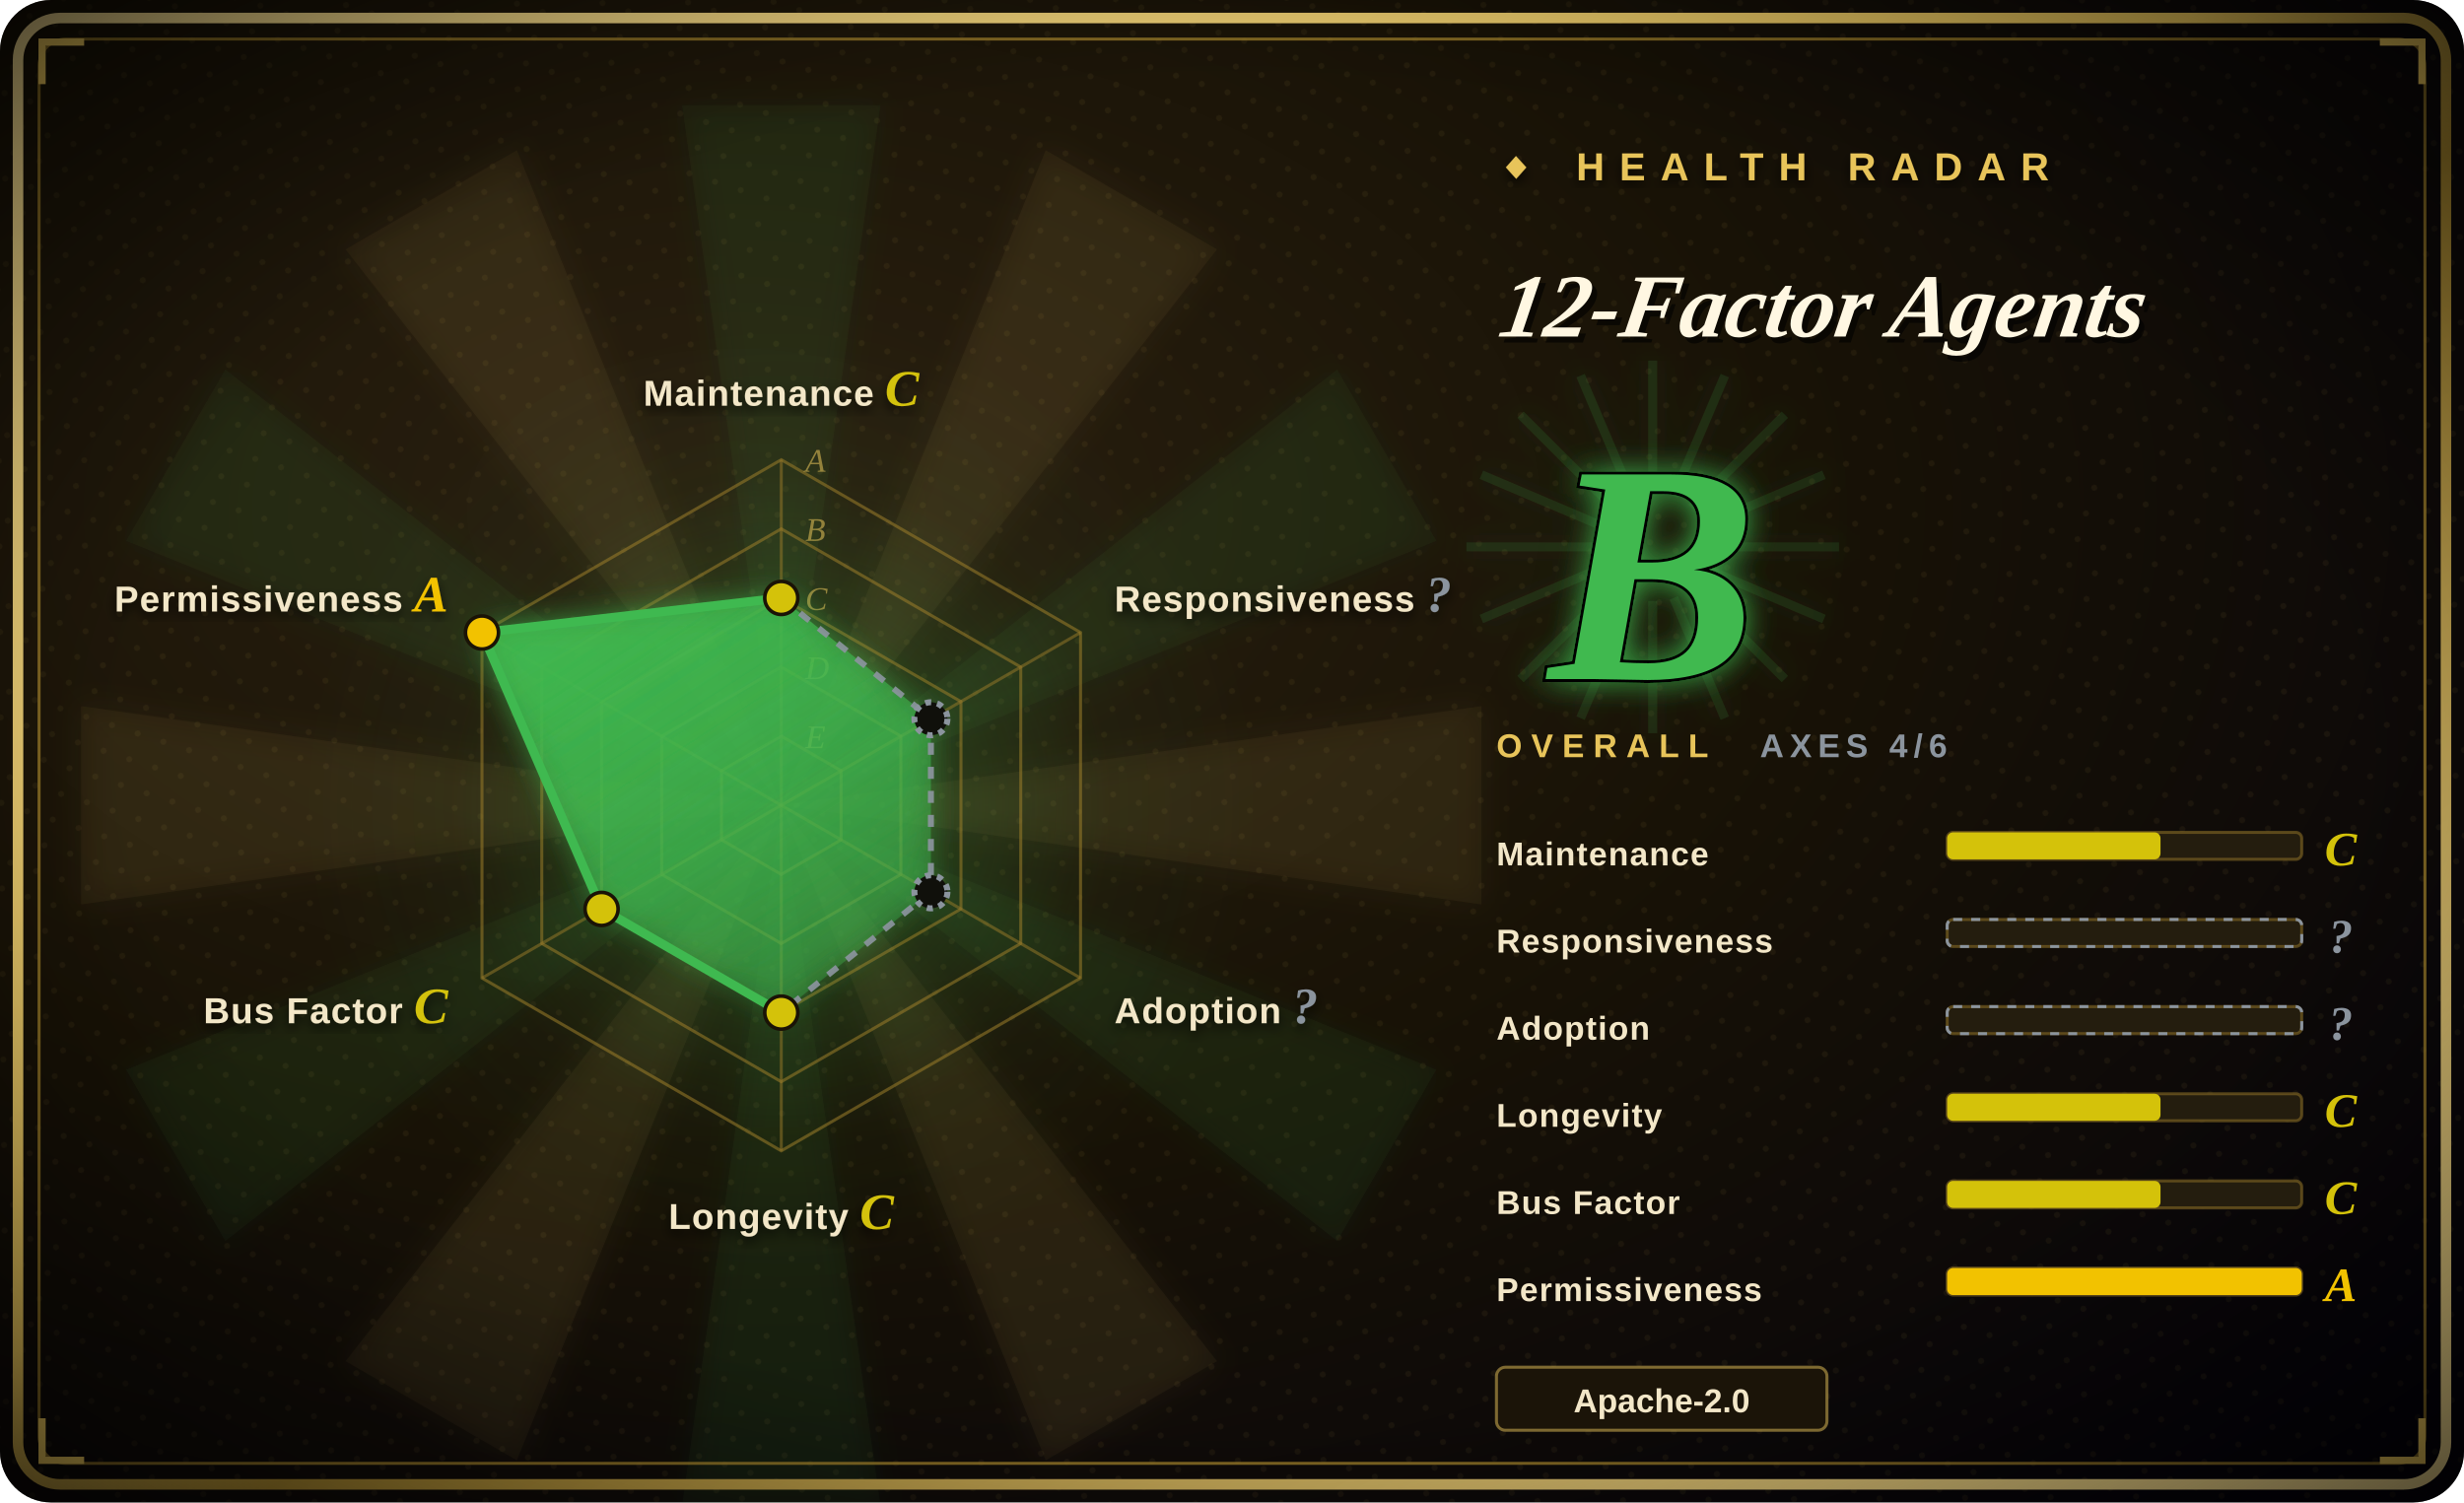
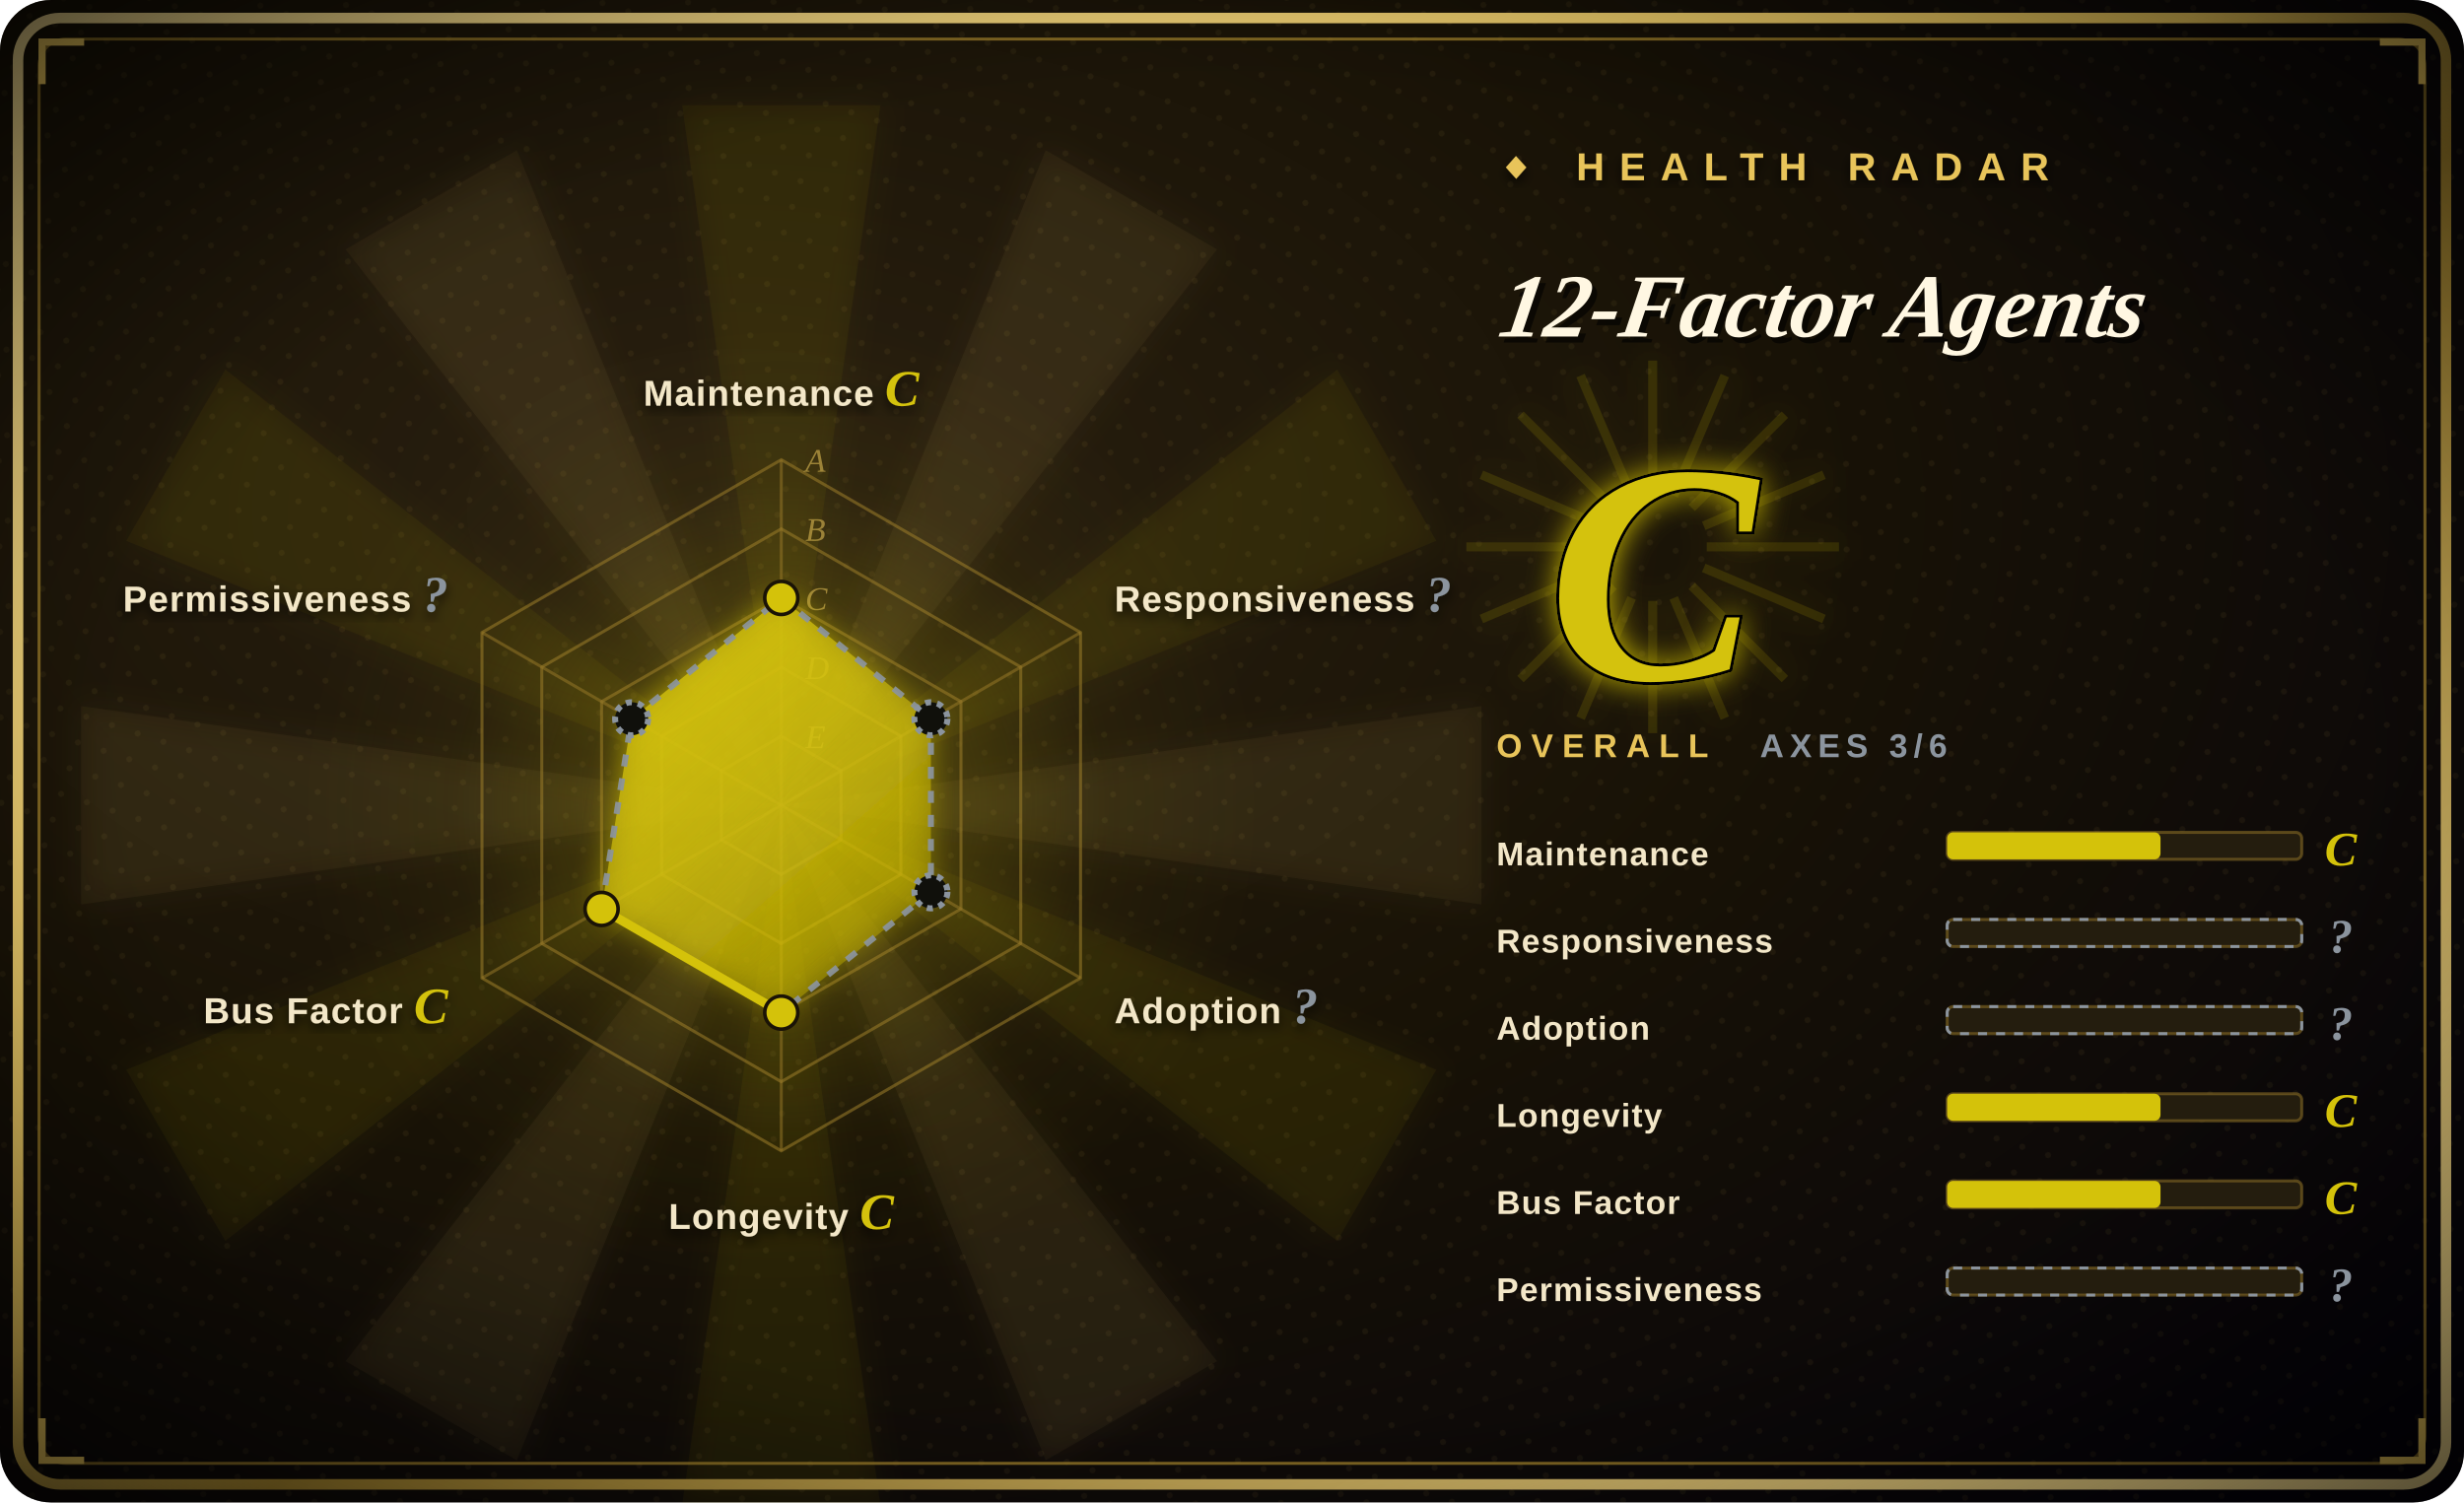
<svg xmlns="http://www.w3.org/2000/svg" width="820" height="500" viewBox="0 0 820 500">
  <defs>
    <radialGradient id="bg" cx="30%" cy="34%" r="90%">
      <stop offset="0%" stop-color="#2a2010" />
      <stop offset="48%" stop-color="#181206" />
      <stop offset="100%" stop-color="#05030a" />
    </radialGradient>
    <radialGradient id="vig" cx="50%" cy="50%" r="72%">
      <stop offset="62%" stop-color="#000000" stop-opacity="0" />
      <stop offset="100%" stop-color="#000000" stop-opacity="0.72" />
    </radialGradient>
    <linearGradient id="frame" x1="0" y1="0" x2="1" y2="1">
      <stop offset="0%" stop-color="#f6dd92" />
      <stop offset="45%" stop-color="#E8C45A" />
      <stop offset="55%" stop-color="#9c7d2a" />
      <stop offset="100%" stop-color="#f6dd92" />
    </linearGradient>
    <linearGradient id="poly" x1="0" y1="0" x2="0.7" y2="1">
-       <stop offset="0%" stop-color="#3FB950" stop-opacity="0.92" />
-       <stop offset="100%" stop-color="#3FB950" stop-opacity="0.34" />
+       <stop offset="0%" stop-color="#D4C20A" stop-opacity="0.92" />
+       <stop offset="100%" stop-color="#D4C20A" stop-opacity="0.34" />
    </linearGradient>
    <radialGradient id="halo" cx="50%" cy="50%" r="50%">
-       <stop offset="0%" stop-color="#3FB950" stop-opacity="0.34" />
-       <stop offset="68%" stop-color="#3FB950" stop-opacity="0.04" />
-       <stop offset="100%" stop-color="#3FB950" stop-opacity="0" />
+       <stop offset="0%" stop-color="#D4C20A" stop-opacity="0.34" />
+       <stop offset="68%" stop-color="#D4C20A" stop-opacity="0.04" />
+       <stop offset="100%" stop-color="#D4C20A" stop-opacity="0" />
    </radialGradient>
    <filter id="glow" x="-60%" y="-60%" width="220%" height="220%">
      <feGaussianBlur stdDeviation="5" result="b" />
      <feMerge>
        <feMergeNode in="b" />
        <feMergeNode in="SourceGraphic" />
      </feMerge>
    </filter>
    <filter id="soft" x="-30%" y="-30%" width="160%" height="160%">
      <feDropShadow dx="0" dy="2" stdDeviation="2" flood-color="#000" flood-opacity="0.7" />
    </filter>
    <pattern id="halftone" width="9" height="9" patternUnits="userSpaceOnUse" patternTransform="rotate(18)">
      <circle cx="2" cy="2" r="1" fill="#E8C45A" fill-opacity="0.06" />
    </pattern>
  </defs>
  <rect width="820" height="500" rx="17" fill="url(#bg)" />
  <rect width="820" height="500" rx="17" fill="url(#halftone)" />
  <g opacity="0.5" filter="url(#glow)">
    <path d="M260,268 L493,235 L493,301 Z" fill="#E8C45A" fill-opacity="0.10" />
-     <path d="M260,268 L478,356 L445,413 Z" fill="#3FB950" fill-opacity="0.10" />
+     <path d="M260,268 L478,356 L445,413 Z" fill="#D4C20A" fill-opacity="0.10" />
    <path d="M260,268 L405,453 L348,486 Z" fill="#E8C45A" fill-opacity="0.10" />
-     <path d="M260,268 L293,501 L227,501 Z" fill="#3FB950" fill-opacity="0.10" />
+     <path d="M260,268 L293,501 L227,501 Z" fill="#D4C20A" fill-opacity="0.10" />
    <path d="M260,268 L172,486 L115,453 Z" fill="#E8C45A" fill-opacity="0.10" />
-     <path d="M260,268 L75,413 L42,356 Z" fill="#3FB950" fill-opacity="0.10" />
+     <path d="M260,268 L75,413 L42,356 Z" fill="#D4C20A" fill-opacity="0.10" />
    <path d="M260,268 L27,301 L27,235 Z" fill="#E8C45A" fill-opacity="0.10" />
-     <path d="M260,268 L42,180 L75,123 Z" fill="#3FB950" fill-opacity="0.10" />
+     <path d="M260,268 L42,180 L75,123 Z" fill="#D4C20A" fill-opacity="0.10" />
    <path d="M260,268 L115,83 L172,50 Z" fill="#E8C45A" fill-opacity="0.10" />
-     <path d="M260,268 L227,35 L293,35 Z" fill="#3FB950" fill-opacity="0.10" />
+     <path d="M260,268 L227,35 L293,35 Z" fill="#D4C20A" fill-opacity="0.10" />
    <path d="M260,268 L348,50 L405,83 Z" fill="#E8C45A" fill-opacity="0.10" />
-     <path d="M260,268 L445,123 L478,180 Z" fill="#3FB950" fill-opacity="0.10" />
+     <path d="M260,268 L445,123 L478,180 Z" fill="#D4C20A" fill-opacity="0.10" />
  </g>
  <circle cx="260" cy="268" r="161" fill="url(#halo)" />
  <rect x="6" y="6" width="808" height="488" rx="14" fill="none" stroke="url(#frame)" stroke-width="3.5" />
  <rect x="13" y="13" width="794" height="474" rx="9" fill="none" stroke="#9c7d2a" stroke-width="1" stroke-opacity="0.8" />
  <path d="M14,28 L14,14 L28,14" fill="none" stroke="#E8C45A" stroke-width="2.4" />
  <path d="M806,28 L806,14 L792,14" fill="none" stroke="#E8C45A" stroke-width="2.4" />
  <path d="M14,472 L14,486 L28,486" fill="none" stroke="#E8C45A" stroke-width="2.4" />
  <path d="M806,472 L806,486 L792,486" fill="none" stroke="#E8C45A" stroke-width="2.4" />
  <rect width="820" height="500" rx="17" fill="url(#vig)" />
  <polygon points="260.0,153.0 359.6,210.5 359.6,325.5 260.0,383.0 160.4,325.5 160.4,210.5" fill="none" stroke="#9c7d2a" stroke-opacity="0.55" stroke-width="1" />
  <polygon points="260.0,176.0 339.7,222.0 339.7,314.0 260.0,360.0 180.3,314.0 180.3,222.0" fill="none" stroke="#9c7d2a" stroke-opacity="0.55" stroke-width="1" />
  <polygon points="260.0,199.0 319.8,233.5 319.8,302.5 260.0,337.0 200.2,302.5 200.2,233.5" fill="none" stroke="#9c7d2a" stroke-opacity="0.55" stroke-width="1" />
  <polygon points="260.0,222.0 299.8,245.0 299.8,291.0 260.0,314.0 220.2,291.0 220.2,245.0" fill="none" stroke="#9c7d2a" stroke-opacity="0.55" stroke-width="1" />
  <polygon points="260.0,245.0 279.9,256.5 279.9,279.5 260.0,291.0 240.1,279.5 240.1,256.5" fill="none" stroke="#9c7d2a" stroke-opacity="0.55" stroke-width="1" />
  <line x1="260" y1="268" x2="260.0" y2="153.0" stroke="#9c7d2a" stroke-opacity="0.5" stroke-width="1" />
  <line x1="260" y1="268" x2="359.6" y2="210.5" stroke="#9c7d2a" stroke-opacity="0.5" stroke-width="1" />
  <line x1="260" y1="268" x2="359.6" y2="325.5" stroke="#9c7d2a" stroke-opacity="0.5" stroke-width="1" />
  <line x1="260" y1="268" x2="260.0" y2="383.0" stroke="#9c7d2a" stroke-opacity="0.5" stroke-width="1" />
  <line x1="260" y1="268" x2="160.4" y2="325.5" stroke="#9c7d2a" stroke-opacity="0.5" stroke-width="1" />
  <line x1="260" y1="268" x2="160.4" y2="210.5" stroke="#9c7d2a" stroke-opacity="0.5" stroke-width="1" />
  <text x="268" y="157.0" font-size="11" font-style="italic" fill="#E8C45A" fill-opacity="0.55" font-family="'Georgia','Times New Roman',serif">A</text>
  <text x="268" y="180.0" font-size="11" font-style="italic" fill="#E8C45A" fill-opacity="0.55" font-family="'Georgia','Times New Roman',serif">B</text>
  <text x="268" y="203.0" font-size="11" font-style="italic" fill="#E8C45A" fill-opacity="0.55" font-family="'Georgia','Times New Roman',serif">C</text>
  <text x="268" y="226.0" font-size="11" font-style="italic" fill="#E8C45A" fill-opacity="0.55" font-family="'Georgia','Times New Roman',serif">D</text>
  <text x="268" y="249.0" font-size="11" font-style="italic" fill="#E8C45A" fill-opacity="0.55" font-family="'Georgia','Times New Roman',serif">E</text>
-   <polygon points="260.0,199.0 309.8,239.2 309.8,296.8 260.0,337.0 200.2,302.5 160.4,210.5" fill="url(#poly)" filter="url(#glow)" />
+   <polygon points="260.0,199.0 309.8,239.2 309.8,296.8 260.0,337.0 200.2,302.5 210.2,239.2" fill="url(#poly)" filter="url(#glow)" />
  <line x1="260.0" y1="199.0" x2="309.8" y2="239.2" stroke="#8B949E" stroke-width="2" stroke-dasharray="4 4" stroke-opacity="0.92" />
  <line x1="309.8" y1="239.2" x2="309.8" y2="296.8" stroke="#8B949E" stroke-width="2" stroke-dasharray="4 4" stroke-opacity="0.92" />
  <line x1="309.8" y1="296.8" x2="260.0" y2="337.0" stroke="#8B949E" stroke-width="2" stroke-dasharray="4 4" stroke-opacity="0.92" />
-   <line x1="260.0" y1="337.0" x2="200.2" y2="302.5" stroke="#3FB950" stroke-width="3" />
-   <line x1="200.2" y1="302.5" x2="160.4" y2="210.5" stroke="#3FB950" stroke-width="3" />
-   <line x1="160.4" y1="210.5" x2="260.0" y2="199.0" stroke="#3FB950" stroke-width="3" />
+   <line x1="260.0" y1="337.0" x2="200.2" y2="302.5" stroke="#D4C20A" stroke-width="3" />
+   <line x1="200.2" y1="302.5" x2="210.2" y2="239.2" stroke="#8B949E" stroke-width="2" stroke-dasharray="4 4" stroke-opacity="0.92" />
+   <line x1="210.2" y1="239.2" x2="260.0" y2="199.0" stroke="#8B949E" stroke-width="2" stroke-dasharray="4 4" stroke-opacity="0.92" />
  <circle cx="260.0" cy="199.0" r="5.5" fill="#D4C20A" stroke="#1a1306" stroke-width="1.2" />
  <circle cx="309.8" cy="239.2" r="5.5" fill="#10100b" stroke="#8B949E" stroke-width="2" stroke-dasharray="2 2" />
  <circle cx="309.8" cy="296.8" r="5.5" fill="#10100b" stroke="#8B949E" stroke-width="2" stroke-dasharray="2 2" />
  <circle cx="260.0" cy="337.0" r="5.5" fill="#D4C20A" stroke="#1a1306" stroke-width="1.2" />
  <circle cx="200.2" cy="302.5" r="5.5" fill="#D4C20A" stroke="#1a1306" stroke-width="1.2" />
-   <circle cx="160.4" cy="210.5" r="5.5" fill="#F2C200" stroke="#1a1306" stroke-width="1.2" />
+   <circle cx="210.2" cy="239.2" r="5.5" fill="#10100b" stroke="#8B949E" stroke-width="2" stroke-dasharray="2 2" />
  <text x="260.0" y="135.0" font-size="12" font-weight="900" fill="#f3e7c8" text-anchor="middle" font-family="'Arial Black','Helvetica Neue',Arial,sans-serif" letter-spacing="0.4" filter="url(#soft)">Maintenance <tspan fill="#D4C20A" font-family="'Georgia','Times New Roman',serif" font-style="italic" font-size="17">C</tspan>
  </text>
  <text x="370.9" y="203.5" font-size="12" font-weight="900" fill="#f3e7c8" text-anchor="start" font-family="'Arial Black','Helvetica Neue',Arial,sans-serif" letter-spacing="0.4" filter="url(#soft)">Responsiveness <tspan fill="#8B949E" font-family="'Georgia','Times New Roman',serif" font-style="italic" font-size="17">?</tspan>
  </text>
  <text x="370.9" y="340.5" font-size="12" font-weight="900" fill="#f3e7c8" text-anchor="start" font-family="'Arial Black','Helvetica Neue',Arial,sans-serif" letter-spacing="0.4" filter="url(#soft)">Adoption <tspan fill="#8B949E" font-family="'Georgia','Times New Roman',serif" font-style="italic" font-size="17">?</tspan>
  </text>
  <text x="260.0" y="409.0" font-size="12" font-weight="900" fill="#f3e7c8" text-anchor="middle" font-family="'Arial Black','Helvetica Neue',Arial,sans-serif" letter-spacing="0.4" filter="url(#soft)">Longevity <tspan fill="#D4C20A" font-family="'Georgia','Times New Roman',serif" font-style="italic" font-size="17">C</tspan>
  </text>
  <text x="149.1" y="340.5" font-size="12" font-weight="900" fill="#f3e7c8" text-anchor="end" font-family="'Arial Black','Helvetica Neue',Arial,sans-serif" letter-spacing="0.4" filter="url(#soft)">Bus Factor <tspan fill="#D4C20A" font-family="'Georgia','Times New Roman',serif" font-style="italic" font-size="17">C</tspan>
  </text>
-   <text x="149.1" y="203.5" font-size="12" font-weight="900" fill="#f3e7c8" text-anchor="end" font-family="'Arial Black','Helvetica Neue',Arial,sans-serif" letter-spacing="0.4" filter="url(#soft)">Permissiveness <tspan fill="#F2C200" font-family="'Georgia','Times New Roman',serif" font-style="italic" font-size="17">A</tspan>
+   <text x="149.1" y="203.5" font-size="12" font-weight="900" fill="#f3e7c8" text-anchor="end" font-family="'Arial Black','Helvetica Neue',Arial,sans-serif" letter-spacing="0.4" filter="url(#soft)">Permissiveness <tspan fill="#8B949E" font-family="'Georgia','Times New Roman',serif" font-style="italic" font-size="17">?</tspan>
  </text>
  <text x="498" y="60" font-size="13" letter-spacing="5" fill="#E8C45A" font-weight="900" font-family="'Arial Black','Helvetica Neue',Arial,sans-serif" filter="url(#soft)">◆ HEALTH RADAR</text>
  <g transform="translate(498,112) skewX(-9)">
    <text x="2" y="2" font-size="30" font-weight="900" font-style="italic" fill="#000" fill-opacity="0.6" font-family="'Georgia','Times New Roman',serif">12-Factor Agents</text>
    <text x="0" y="0" font-size="30" font-weight="900" font-style="italic" fill="#fff7e2" font-family="'Georgia','Times New Roman',serif">12-Factor Agents</text>
  </g>
  <line x1="498" y1="124" x2="648" y2="124" stroke="url(#frame)" stroke-width="2" />
  <g opacity="0.85" filter="url(#glow)">
-     <line x1="568" y1="182" x2="612" y2="182" stroke="#3FB950" stroke-opacity="0.16" stroke-width="3" />
-     <line x1="567" y1="189" x2="607" y2="206" stroke="#3FB950" stroke-opacity="0.16" stroke-width="3" />
-     <line x1="563" y1="195" x2="594" y2="226" stroke="#3FB950" stroke-opacity="0.16" stroke-width="3" />
-     <line x1="557" y1="199" x2="574" y2="239" stroke="#3FB950" stroke-opacity="0.16" stroke-width="3" />
-     <line x1="550" y1="200" x2="550" y2="244" stroke="#3FB950" stroke-opacity="0.16" stroke-width="3" />
-     <line x1="543" y1="199" x2="526" y2="239" stroke="#3FB950" stroke-opacity="0.16" stroke-width="3" />
-     <line x1="537" y1="195" x2="506" y2="226" stroke="#3FB950" stroke-opacity="0.16" stroke-width="3" />
-     <line x1="533" y1="189" x2="493" y2="206" stroke="#3FB950" stroke-opacity="0.16" stroke-width="3" />
-     <line x1="532" y1="182" x2="488" y2="182" stroke="#3FB950" stroke-opacity="0.16" stroke-width="3" />
-     <line x1="533" y1="175" x2="493" y2="158" stroke="#3FB950" stroke-opacity="0.16" stroke-width="3" />
-     <line x1="537" y1="169" x2="506" y2="138" stroke="#3FB950" stroke-opacity="0.16" stroke-width="3" />
-     <line x1="543" y1="165" x2="526" y2="125" stroke="#3FB950" stroke-opacity="0.16" stroke-width="3" />
-     <line x1="550" y1="164" x2="550" y2="120" stroke="#3FB950" stroke-opacity="0.16" stroke-width="3" />
-     <line x1="557" y1="165" x2="574" y2="125" stroke="#3FB950" stroke-opacity="0.16" stroke-width="3" />
-     <line x1="563" y1="169" x2="594" y2="138" stroke="#3FB950" stroke-opacity="0.16" stroke-width="3" />
-     <line x1="567" y1="175" x2="607" y2="158" stroke="#3FB950" stroke-opacity="0.16" stroke-width="3" />
+     <line x1="568" y1="182" x2="612" y2="182" stroke="#D4C20A" stroke-opacity="0.16" stroke-width="3" />
+     <line x1="567" y1="189" x2="607" y2="206" stroke="#D4C20A" stroke-opacity="0.16" stroke-width="3" />
+     <line x1="563" y1="195" x2="594" y2="226" stroke="#D4C20A" stroke-opacity="0.16" stroke-width="3" />
+     <line x1="557" y1="199" x2="574" y2="239" stroke="#D4C20A" stroke-opacity="0.16" stroke-width="3" />
+     <line x1="550" y1="200" x2="550" y2="244" stroke="#D4C20A" stroke-opacity="0.16" stroke-width="3" />
+     <line x1="543" y1="199" x2="526" y2="239" stroke="#D4C20A" stroke-opacity="0.16" stroke-width="3" />
+     <line x1="537" y1="195" x2="506" y2="226" stroke="#D4C20A" stroke-opacity="0.16" stroke-width="3" />
+     <line x1="533" y1="189" x2="493" y2="206" stroke="#D4C20A" stroke-opacity="0.16" stroke-width="3" />
+     <line x1="532" y1="182" x2="488" y2="182" stroke="#D4C20A" stroke-opacity="0.16" stroke-width="3" />
+     <line x1="533" y1="175" x2="493" y2="158" stroke="#D4C20A" stroke-opacity="0.16" stroke-width="3" />
+     <line x1="537" y1="169" x2="506" y2="138" stroke="#D4C20A" stroke-opacity="0.16" stroke-width="3" />
+     <line x1="543" y1="165" x2="526" y2="125" stroke="#D4C20A" stroke-opacity="0.16" stroke-width="3" />
+     <line x1="550" y1="164" x2="550" y2="120" stroke="#D4C20A" stroke-opacity="0.16" stroke-width="3" />
+     <line x1="557" y1="165" x2="574" y2="125" stroke="#D4C20A" stroke-opacity="0.16" stroke-width="3" />
+     <line x1="563" y1="169" x2="594" y2="138" stroke="#D4C20A" stroke-opacity="0.16" stroke-width="3" />
+     <line x1="567" y1="175" x2="607" y2="158" stroke="#D4C20A" stroke-opacity="0.16" stroke-width="3" />
  </g>
-   <text x="550" y="226" font-size="104" font-weight="900" font-style="italic" text-anchor="middle" fill="#3FB950" stroke="#000" stroke-width="2" paint-order="stroke" font-family="'Georgia','Times New Roman',serif" filter="url(#glow)">B</text>
+   <text x="550" y="226" font-size="104" font-weight="900" font-style="italic" text-anchor="middle" fill="#D4C20A" stroke="#000" stroke-width="2" paint-order="stroke" font-family="'Georgia','Times New Roman',serif" filter="url(#glow)">C</text>
  <text x="498" y="252" font-size="11" letter-spacing="3" fill="#E8C45A" font-family="'Arial Black','Helvetica Neue',Arial,sans-serif" font-weight="900">OVERALL</text>
-   <text x="648" y="252" font-size="11" letter-spacing="2" fill="#8B949E" font-family="'Arial Black','Helvetica Neue',Arial,sans-serif" font-weight="900" text-anchor="end">AXES 4/6</text>
+   <text x="648" y="252" font-size="11" letter-spacing="2" fill="#8B949E" font-family="'Arial Black','Helvetica Neue',Arial,sans-serif" font-weight="900" text-anchor="end">AXES 3/6</text>
  <text x="498" y="288" font-size="11" font-weight="900" fill="#f3e7c8" font-family="'Arial Black','Helvetica Neue',Arial,sans-serif" letter-spacing="0.4">Maintenance</text>
  <rect x="648" y="277" width="118" height="9" rx="2" fill="#241d0e" stroke="#9c7d2a" stroke-opacity="0.5" />
  <rect x="648" y="277" width="71" height="9" rx="2" fill="#D4C20A" />
  <text x="779" y="288" font-size="16" font-weight="900" font-style="italic" fill="#D4C20A" font-family="'Georgia','Times New Roman',serif" text-anchor="middle">C</text>
  <text x="498" y="317" font-size="11" font-weight="900" fill="#f3e7c8" font-family="'Arial Black','Helvetica Neue',Arial,sans-serif" letter-spacing="0.4">Responsiveness</text>
  <rect x="648" y="306" width="118" height="9" rx="2" fill="#241d0e" stroke="#9c7d2a" stroke-opacity="0.5" />
  <rect x="648" y="306" width="118" height="9" rx="2" fill="none" stroke="#8B949E" stroke-dasharray="3 3" />
  <text x="779" y="317" font-size="16" font-weight="900" font-style="italic" fill="#8B949E" font-family="'Georgia','Times New Roman',serif" text-anchor="middle">?</text>
  <text x="498" y="346" font-size="11" font-weight="900" fill="#f3e7c8" font-family="'Arial Black','Helvetica Neue',Arial,sans-serif" letter-spacing="0.4">Adoption</text>
  <rect x="648" y="335" width="118" height="9" rx="2" fill="#241d0e" stroke="#9c7d2a" stroke-opacity="0.5" />
  <rect x="648" y="335" width="118" height="9" rx="2" fill="none" stroke="#8B949E" stroke-dasharray="3 3" />
  <text x="779" y="346" font-size="16" font-weight="900" font-style="italic" fill="#8B949E" font-family="'Georgia','Times New Roman',serif" text-anchor="middle">?</text>
  <text x="498" y="375" font-size="11" font-weight="900" fill="#f3e7c8" font-family="'Arial Black','Helvetica Neue',Arial,sans-serif" letter-spacing="0.4">Longevity</text>
  <rect x="648" y="364" width="118" height="9" rx="2" fill="#241d0e" stroke="#9c7d2a" stroke-opacity="0.5" />
  <rect x="648" y="364" width="71" height="9" rx="2" fill="#D4C20A" />
  <text x="779" y="375" font-size="16" font-weight="900" font-style="italic" fill="#D4C20A" font-family="'Georgia','Times New Roman',serif" text-anchor="middle">C</text>
  <text x="498" y="404" font-size="11" font-weight="900" fill="#f3e7c8" font-family="'Arial Black','Helvetica Neue',Arial,sans-serif" letter-spacing="0.4">Bus Factor</text>
  <rect x="648" y="393" width="118" height="9" rx="2" fill="#241d0e" stroke="#9c7d2a" stroke-opacity="0.5" />
  <rect x="648" y="393" width="71" height="9" rx="2" fill="#D4C20A" />
  <text x="779" y="404" font-size="16" font-weight="900" font-style="italic" fill="#D4C20A" font-family="'Georgia','Times New Roman',serif" text-anchor="middle">C</text>
  <text x="498" y="433" font-size="11" font-weight="900" fill="#f3e7c8" font-family="'Arial Black','Helvetica Neue',Arial,sans-serif" letter-spacing="0.4">Permissiveness</text>
  <rect x="648" y="422" width="118" height="9" rx="2" fill="#241d0e" stroke="#9c7d2a" stroke-opacity="0.5" />
-   <rect x="648" y="422" width="118" height="9" rx="2" fill="#F2C200" />
-   <text x="779" y="433" font-size="16" font-weight="900" font-style="italic" fill="#F2C200" font-family="'Georgia','Times New Roman',serif" text-anchor="middle">A</text>
-   <rect x="498" y="455" width="110" height="21" rx="3" fill="#1b1408" stroke="#E8C45A" stroke-opacity="0.5" />
-   <text x="553.0" y="470" font-size="11" font-weight="700" fill="#f3e7c8" text-anchor="middle" font-family="'Arial Black','Helvetica Neue',Arial,sans-serif">Apache-2.0</text>
+   <rect x="648" y="422" width="118" height="9" rx="2" fill="none" stroke="#8B949E" stroke-dasharray="3 3" />
+   <text x="779" y="433" font-size="16" font-weight="900" font-style="italic" fill="#8B949E" font-family="'Georgia','Times New Roman',serif" text-anchor="middle">?</text>
</svg>
